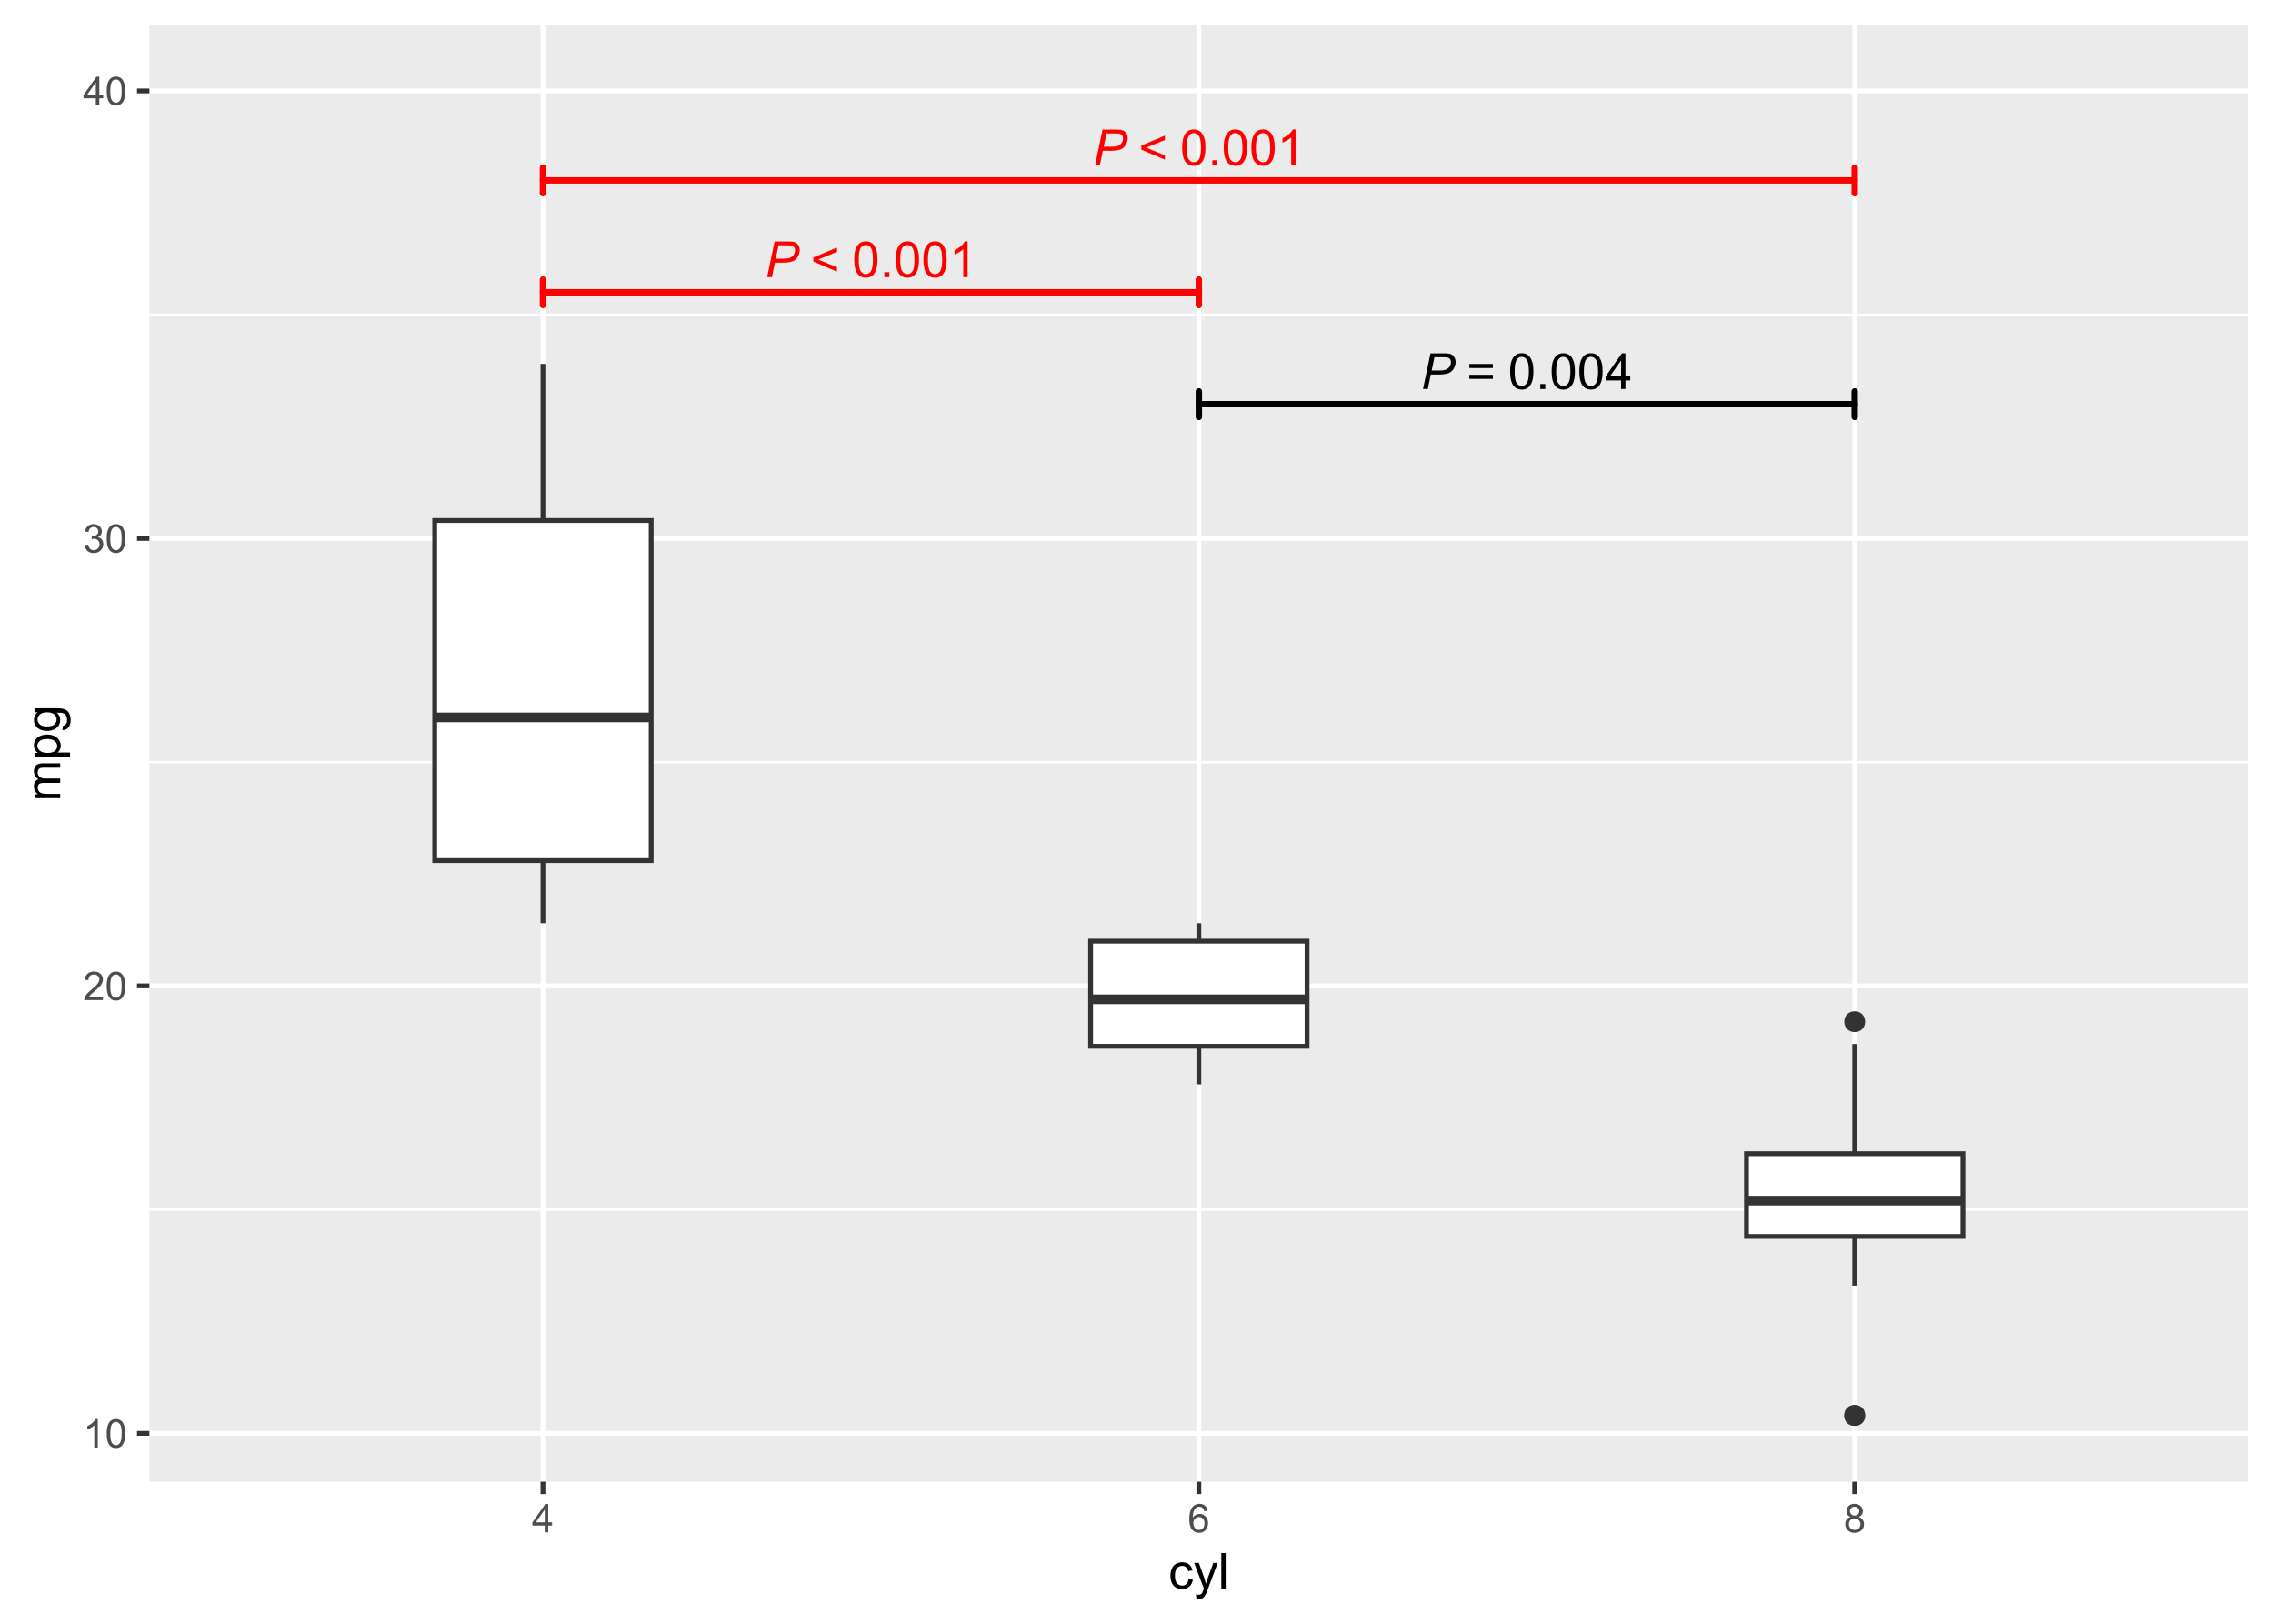
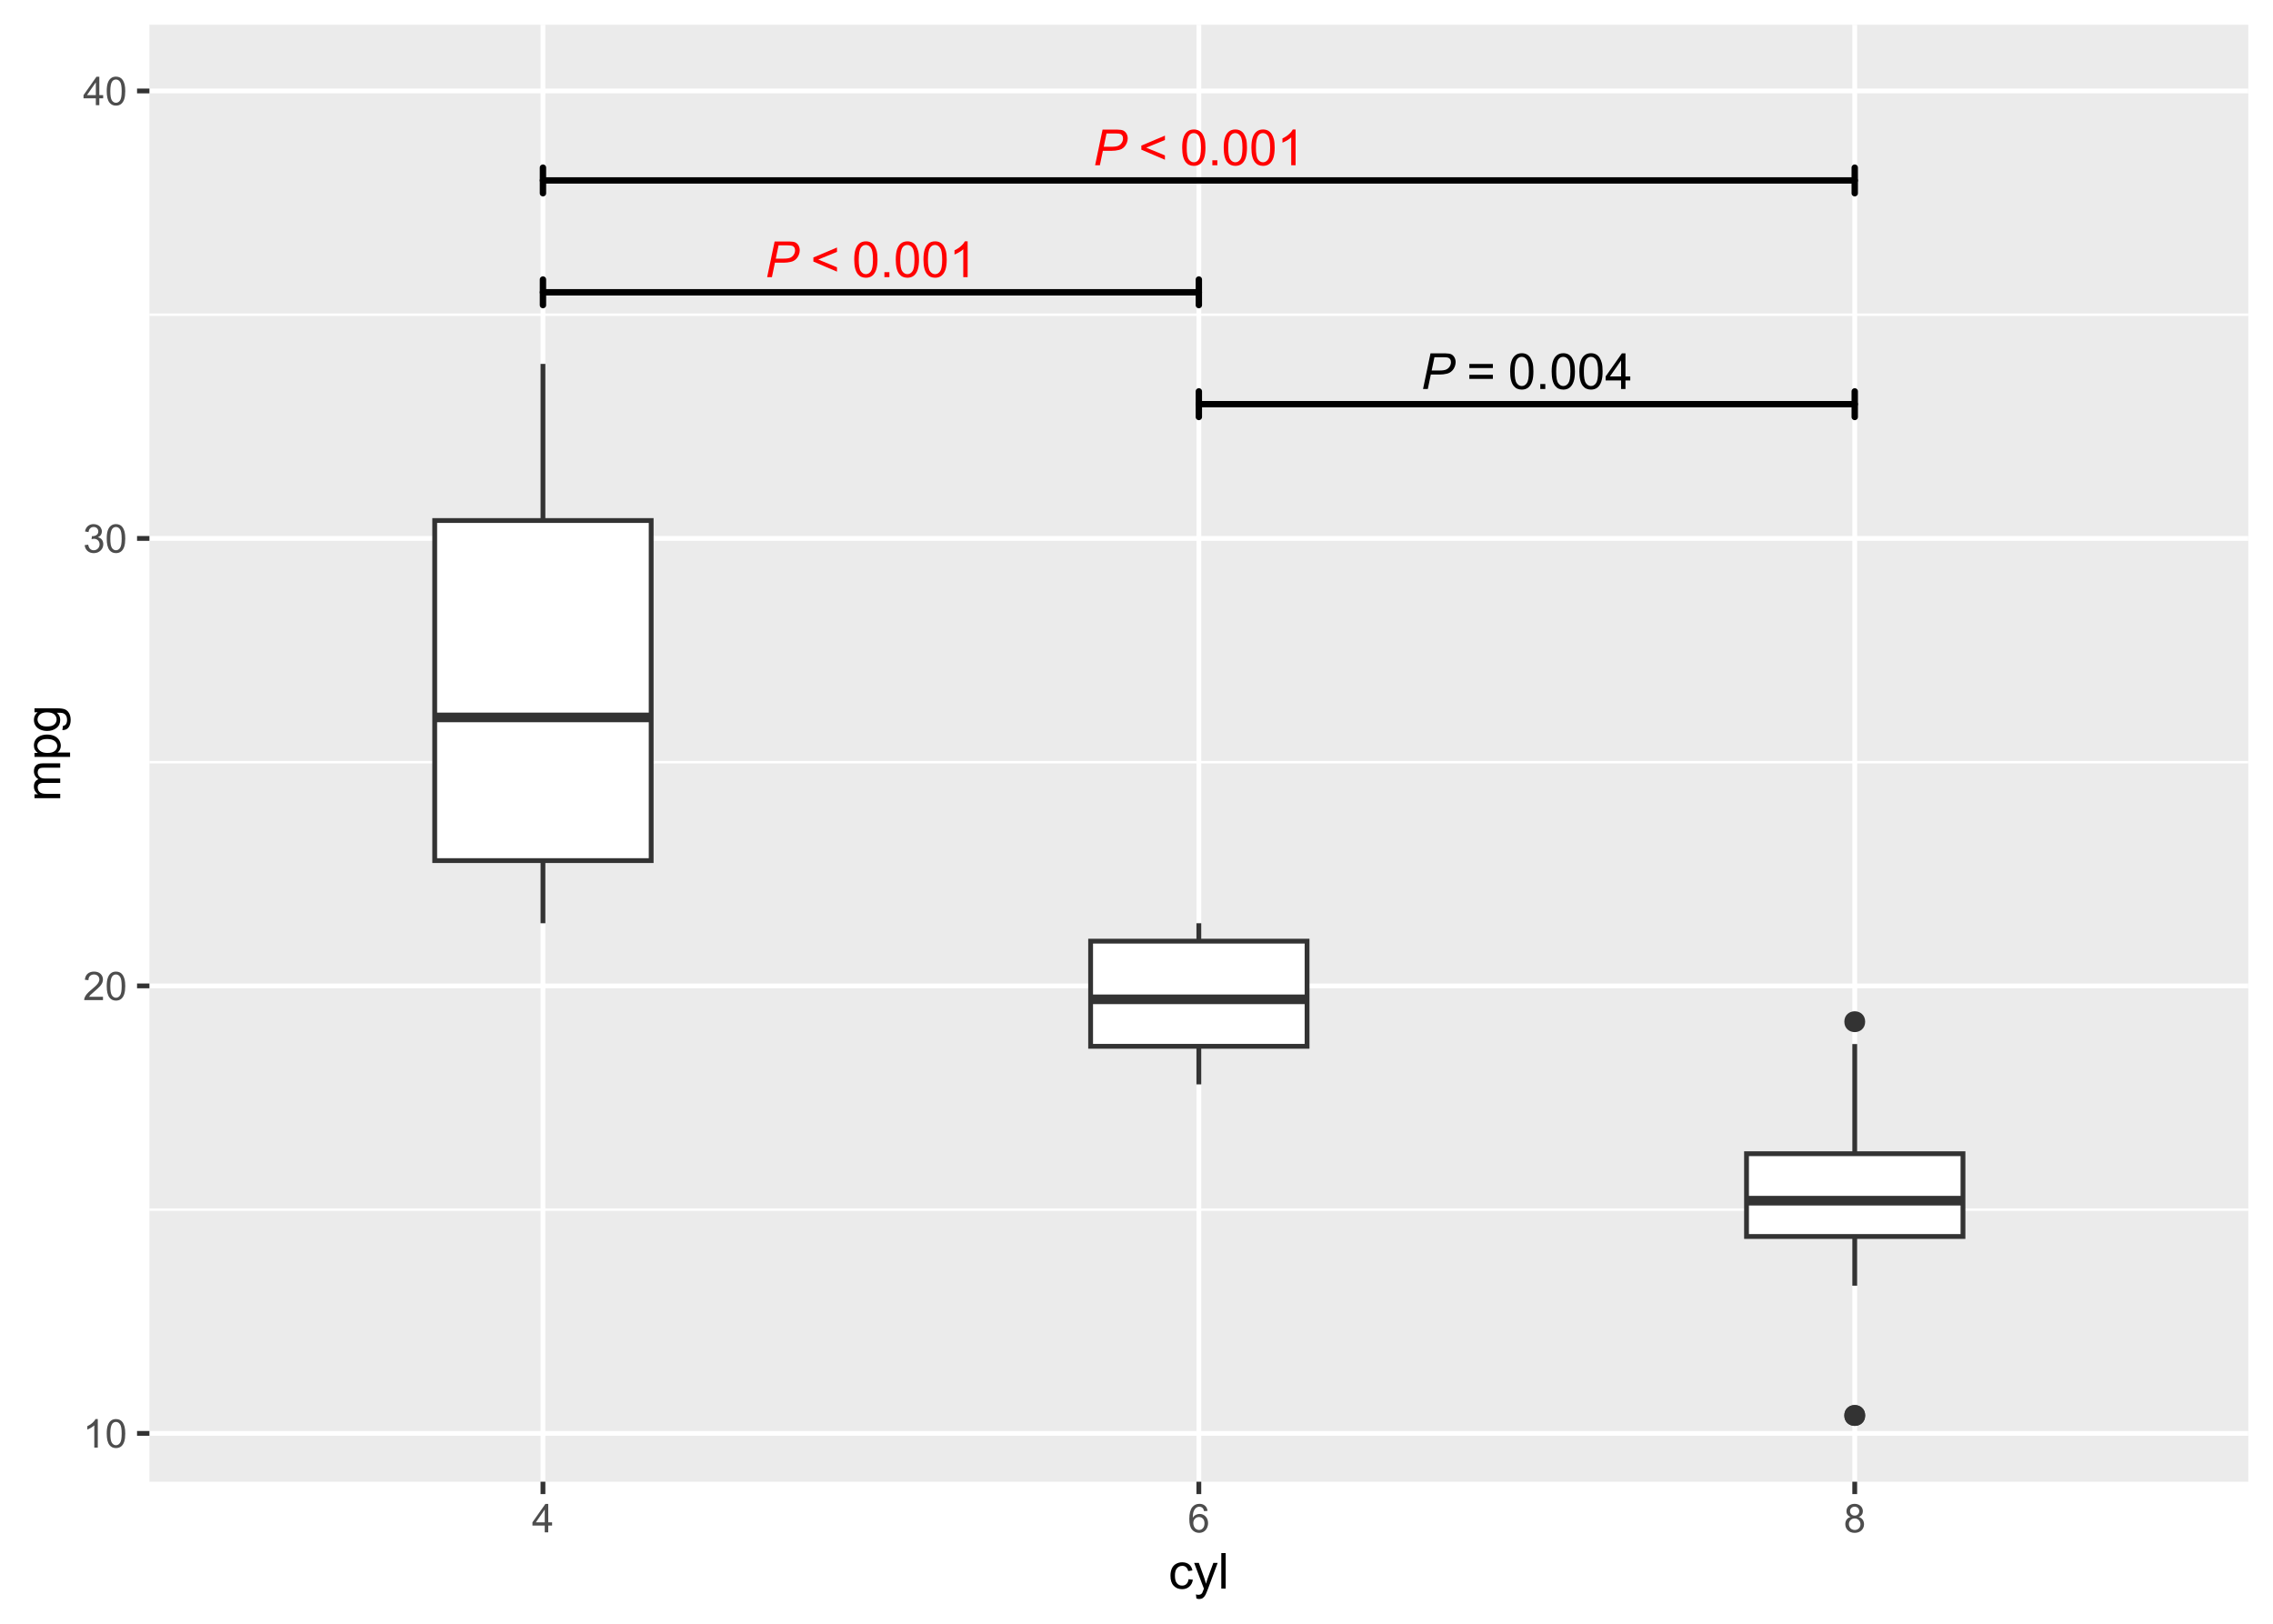
<svg xmlns="http://www.w3.org/2000/svg" xmlns:xlink="http://www.w3.org/1999/xlink" width="504pt" height="360pt" viewBox="0 0 504 360" version="1.1">
  <defs>
    <g>
      <symbol overflow="visible" id="glyph0-0">
        <path style="stroke:none;" d="M 1.379 0 L 1.379 -6.898 L 6.898 -6.898 L 6.898 0 Z M 1.551 -0.172 L 6.727 -0.172 L 6.727 -6.727 L 1.551 -6.727 Z M 1.551 -0.172 " />
      </symbol>
      <symbol overflow="visible" id="glyph0-1">
        <path style="stroke:none;" d="M 0.473 0 L 2.129 -7.902 L 5.43 -7.902 C 5.996 -7.898 6.422 -7.832 6.711 -7.703 C 6.992 -7.57 7.23 -7.348 7.422 -7.031 C 7.605 -6.711 7.699 -6.352 7.703 -5.961 C 7.699 -5.633 7.633 -5.301 7.504 -4.965 C 7.367 -4.621 7.199 -4.344 7 -4.129 C 6.793 -3.906 6.586 -3.742 6.383 -3.633 C 6.172 -3.52 5.949 -3.438 5.715 -3.387 C 5.203 -3.266 4.691 -3.203 4.176 -3.207 L 2.199 -3.207 L 1.531 0 Z M 2.387 -4.102 L 4.129 -4.102 C 4.801 -4.102 5.297 -4.172 5.613 -4.32 C 5.93 -4.461 6.184 -4.684 6.375 -4.984 C 6.566 -5.281 6.66 -5.598 6.664 -5.934 C 6.66 -6.191 6.609 -6.402 6.512 -6.566 C 6.406 -6.727 6.266 -6.848 6.086 -6.93 C 5.902 -7.004 5.551 -7.043 5.031 -7.047 L 3.004 -7.047 Z M 2.387 -4.102 " />
      </symbol>
      <symbol overflow="visible" id="glyph1-0">
        <path style="stroke:none;" d="M 0.555 0 L 0.555 -6.898 L 6.074 -6.898 L 6.074 0 Z M 0.727 -0.172 L 5.902 -0.172 L 5.902 -6.727 L 0.727 -6.727 Z M 0.727 -0.172 " />
      </symbol>
      <symbol overflow="visible" id="glyph1-1">
        <path style="stroke:none;" d="" />
      </symbol>
      <symbol overflow="visible" id="glyph2-0">
        <path style="stroke:none;" d="M 1.379 0 L 1.379 -6.898 L 6.898 -6.898 L 6.898 0 Z M 1.551 -0.172 L 6.727 -0.172 L 6.727 -6.727 L 1.551 -6.727 Z M 1.551 -0.172 " />
      </symbol>
      <symbol overflow="visible" id="glyph2-1">
        <path style="stroke:none;" d="M 0.605 -3.457 L 0.605 -4.359 L 5.836 -6.57 L 5.836 -5.605 L 1.688 -3.902 L 5.836 -2.184 L 5.836 -1.219 Z M 0.605 -3.457 " />
      </symbol>
      <symbol overflow="visible" id="glyph2-2">
        <path style="stroke:none;" d="M 0.457 -3.898 C 0.457 -4.828 0.551 -5.582 0.746 -6.152 C 0.934 -6.723 1.219 -7.16 1.602 -7.469 C 1.977 -7.777 2.457 -7.934 3.035 -7.934 C 3.457 -7.934 3.828 -7.848 4.148 -7.676 C 4.469 -7.504 4.73 -7.258 4.941 -6.938 C 5.145 -6.617 5.309 -6.227 5.434 -5.766 C 5.551 -5.305 5.613 -4.68 5.613 -3.898 C 5.613 -2.969 5.516 -2.223 5.324 -1.652 C 5.133 -1.082 4.848 -0.641 4.469 -0.332 C 4.09 -0.023 3.613 0.129 3.035 0.133 C 2.27 0.129 1.668 -0.141 1.238 -0.684 C 0.715 -1.34 0.457 -2.41 0.457 -3.898 Z M 1.457 -3.898 C 1.453 -2.598 1.605 -1.734 1.91 -1.309 C 2.215 -0.875 2.59 -0.66 3.035 -0.664 C 3.48 -0.66 3.852 -0.875 4.156 -1.309 C 4.457 -1.738 4.609 -2.602 4.613 -3.898 C 4.609 -5.195 4.457 -6.059 4.156 -6.488 C 3.852 -6.914 3.477 -7.129 3.023 -7.133 C 2.578 -7.129 2.223 -6.941 1.957 -6.566 C 1.621 -6.082 1.453 -5.191 1.457 -3.898 Z M 1.457 -3.898 " />
      </symbol>
      <symbol overflow="visible" id="glyph2-3">
        <path style="stroke:none;" d="M 1.004 0 L 1.004 -1.105 L 2.109 -1.105 L 2.109 0 Z M 1.004 0 " />
      </symbol>
      <symbol overflow="visible" id="glyph2-4">
        <path style="stroke:none;" d="M 4.113 0 L 3.145 0 L 3.145 -6.184 C 2.906 -5.957 2.598 -5.734 2.223 -5.512 C 1.84 -5.289 1.5 -5.121 1.203 -5.012 L 1.203 -5.949 C 1.742 -6.199 2.219 -6.508 2.625 -6.875 C 3.031 -7.234 3.316 -7.59 3.488 -7.934 L 4.113 -7.934 Z M 4.113 0 " />
      </symbol>
      <symbol overflow="visible" id="glyph2-5">
        <path style="stroke:none;" d="M 5.832 -4.648 L 0.613 -4.648 L 0.613 -5.551 L 5.832 -5.551 Z M 5.832 -2.246 L 0.613 -2.246 L 0.613 -3.152 L 5.832 -3.152 Z M 5.832 -2.246 " />
      </symbol>
      <symbol overflow="visible" id="glyph2-6">
        <path style="stroke:none;" d="M 3.57 0 L 3.57 -1.891 L 0.141 -1.891 L 0.141 -2.781 L 3.746 -7.902 L 4.539 -7.902 L 4.539 -2.781 L 5.605 -2.781 L 5.605 -1.891 L 4.539 -1.891 L 4.539 0 Z M 3.57 -2.781 L 3.57 -6.344 L 1.094 -2.781 Z M 3.57 -2.781 " />
      </symbol>
      <symbol overflow="visible" id="glyph3-0">
        <path style="stroke:none;" d="M 1.102 0 L 1.102 -5.5 L 5.5 -5.5 L 5.5 0 Z M 1.238 -0.137 L 5.363 -0.137 L 5.363 -5.363 L 1.238 -5.363 Z M 1.238 -0.137 " />
      </symbol>
      <symbol overflow="visible" id="glyph3-1">
        <path style="stroke:none;" d="M 3.277 0 L 2.504 0 L 2.504 -4.93 C 2.316 -4.75 2.074 -4.574 1.773 -4.395 C 1.469 -4.215 1.195 -4.082 0.957 -3.996 L 0.957 -4.742 C 1.387 -4.941 1.766 -5.188 2.09 -5.48 C 2.414 -5.77 2.645 -6.051 2.781 -6.324 L 3.277 -6.324 Z M 3.277 0 " />
      </symbol>
      <symbol overflow="visible" id="glyph3-2">
        <path style="stroke:none;" d="M 0.367 -3.105 C 0.363 -3.848 0.438 -4.445 0.594 -4.902 C 0.742 -5.355 0.973 -5.707 1.277 -5.953 C 1.578 -6.199 1.957 -6.32 2.418 -6.324 C 2.754 -6.32 3.051 -6.254 3.309 -6.121 C 3.562 -5.984 3.773 -5.789 3.938 -5.531 C 4.102 -5.273 4.23 -4.961 4.328 -4.594 C 4.422 -4.227 4.469 -3.73 4.473 -3.105 C 4.469 -2.367 4.395 -1.77 4.242 -1.316 C 4.09 -0.859 3.863 -0.508 3.562 -0.262 C 3.258 -0.016 2.875 0.105 2.418 0.109 C 1.809 0.105 1.332 -0.109 0.988 -0.547 C 0.57 -1.066 0.363 -1.922 0.367 -3.105 Z M 1.16 -3.105 C 1.16 -2.07 1.281 -1.379 1.523 -1.039 C 1.766 -0.695 2.062 -0.527 2.418 -0.527 C 2.773 -0.527 3.074 -0.699 3.316 -1.043 C 3.559 -1.387 3.68 -2.074 3.68 -3.105 C 3.68 -4.145 3.559 -4.832 3.316 -5.172 C 3.074 -5.512 2.77 -5.684 2.41 -5.684 C 2.051 -5.684 1.77 -5.531 1.559 -5.234 C 1.293 -4.844 1.16 -4.137 1.16 -3.105 Z M 1.16 -3.105 " />
      </symbol>
      <symbol overflow="visible" id="glyph3-3">
        <path style="stroke:none;" d="M 4.43 -0.742 L 4.43 0 L 0.266 0 C 0.258 -0.188 0.289 -0.367 0.355 -0.539 C 0.461 -0.82 0.629 -1.098 0.863 -1.375 C 1.094 -1.648 1.434 -1.965 1.879 -2.328 C 2.562 -2.887 3.023 -3.332 3.266 -3.664 C 3.5 -3.988 3.621 -4.301 3.625 -4.594 C 3.621 -4.898 3.512 -5.156 3.297 -5.367 C 3.074 -5.578 2.789 -5.684 2.441 -5.684 C 2.066 -5.684 1.77 -5.57 1.547 -5.348 C 1.32 -5.125 1.207 -4.816 1.207 -4.422 L 0.414 -4.504 C 0.465 -5.094 0.668 -5.543 1.027 -5.855 C 1.379 -6.164 1.855 -6.32 2.457 -6.324 C 3.059 -6.32 3.539 -6.152 3.891 -5.82 C 4.242 -5.484 4.418 -5.07 4.422 -4.578 C 4.418 -4.32 4.367 -4.074 4.266 -3.832 C 4.164 -3.59 3.992 -3.332 3.754 -3.062 C 3.512 -2.793 3.113 -2.426 2.562 -1.957 C 2.094 -1.566 1.797 -1.301 1.664 -1.16 C 1.531 -1.02 1.422 -0.879 1.34 -0.742 Z M 4.43 -0.742 " />
      </symbol>
      <symbol overflow="visible" id="glyph3-4">
        <path style="stroke:none;" d="M 0.371 -1.664 L 1.145 -1.766 C 1.23 -1.324 1.383 -1.008 1.598 -0.816 C 1.809 -0.621 2.066 -0.527 2.375 -0.527 C 2.734 -0.527 3.043 -0.652 3.297 -0.906 C 3.547 -1.156 3.672 -1.469 3.676 -1.844 C 3.672 -2.195 3.555 -2.488 3.324 -2.719 C 3.09 -2.949 2.797 -3.062 2.441 -3.066 C 2.293 -3.062 2.109 -3.035 1.895 -2.98 L 1.98 -3.66 C 2.031 -3.652 2.07 -3.648 2.105 -3.652 C 2.434 -3.648 2.73 -3.734 2.996 -3.91 C 3.254 -4.078 3.387 -4.344 3.391 -4.703 C 3.387 -4.984 3.289 -5.219 3.102 -5.406 C 2.906 -5.59 2.66 -5.684 2.359 -5.688 C 2.055 -5.684 1.805 -5.59 1.605 -5.402 C 1.402 -5.215 1.273 -4.93 1.219 -4.555 L 0.445 -4.691 C 0.539 -5.207 0.754 -5.609 1.09 -5.895 C 1.426 -6.18 1.844 -6.32 2.344 -6.324 C 2.688 -6.32 3.004 -6.246 3.293 -6.102 C 3.582 -5.953 3.801 -5.754 3.953 -5.5 C 4.105 -5.242 4.184 -4.973 4.184 -4.688 C 4.184 -4.414 4.109 -4.164 3.965 -3.945 C 3.816 -3.719 3.602 -3.543 3.316 -3.41 C 3.688 -3.324 3.977 -3.145 4.184 -2.875 C 4.391 -2.602 4.492 -2.262 4.496 -1.859 C 4.492 -1.305 4.293 -0.84 3.895 -0.461 C 3.492 -0.078 2.984 0.109 2.371 0.113 C 1.816 0.109 1.355 -0.051 0.992 -0.379 C 0.625 -0.707 0.418 -1.137 0.371 -1.664 Z M 0.371 -1.664 " />
      </symbol>
      <symbol overflow="visible" id="glyph3-5">
        <path style="stroke:none;" d="M 2.844 0 L 2.844 -1.508 L 0.113 -1.508 L 0.113 -2.219 L 2.988 -6.301 L 3.617 -6.301 L 3.617 -2.219 L 4.469 -2.219 L 4.469 -1.508 L 3.617 -1.508 L 3.617 0 Z M 2.844 -2.219 L 2.844 -5.059 L 0.871 -2.219 Z M 2.844 -2.219 " />
      </symbol>
      <symbol overflow="visible" id="glyph3-6">
        <path style="stroke:none;" d="M 4.379 -4.758 L 3.609 -4.695 C 3.539 -4.996 3.441 -5.219 3.316 -5.359 C 3.105 -5.574 2.848 -5.684 2.543 -5.688 C 2.297 -5.684 2.078 -5.617 1.895 -5.484 C 1.648 -5.305 1.457 -5.043 1.32 -4.703 C 1.176 -4.363 1.105 -3.879 1.102 -3.25 C 1.285 -3.531 1.512 -3.742 1.781 -3.879 C 2.051 -4.016 2.332 -4.082 2.629 -4.086 C 3.141 -4.082 3.578 -3.895 3.945 -3.516 C 4.305 -3.137 4.488 -2.645 4.492 -2.047 C 4.488 -1.648 4.402 -1.281 4.234 -0.941 C 4.062 -0.602 3.828 -0.34 3.531 -0.16 C 3.23 0.02 2.895 0.105 2.52 0.109 C 1.871 0.105 1.344 -0.129 0.941 -0.602 C 0.531 -1.074 0.328 -1.855 0.332 -2.949 C 0.328 -4.16 0.551 -5.047 1.004 -5.602 C 1.395 -6.082 1.926 -6.32 2.59 -6.324 C 3.086 -6.32 3.492 -6.184 3.809 -5.906 C 4.125 -5.629 4.312 -5.246 4.379 -4.758 Z M 1.219 -2.039 C 1.219 -1.773 1.273 -1.516 1.387 -1.273 C 1.5 -1.027 1.66 -0.844 1.863 -0.719 C 2.066 -0.59 2.277 -0.527 2.504 -0.527 C 2.828 -0.527 3.109 -0.656 3.348 -0.922 C 3.578 -1.184 3.695 -1.543 3.699 -2 C 3.695 -2.43 3.582 -2.773 3.352 -3.027 C 3.117 -3.273 2.824 -3.398 2.477 -3.402 C 2.121 -3.398 1.824 -3.273 1.582 -3.027 C 1.34 -2.773 1.219 -2.445 1.219 -2.039 Z M 1.219 -2.039 " />
      </symbol>
      <symbol overflow="visible" id="glyph3-7">
        <path style="stroke:none;" d="M 1.555 -3.418 C 1.23 -3.531 0.992 -3.699 0.84 -3.918 C 0.684 -4.133 0.609 -4.395 0.609 -4.699 C 0.609 -5.156 0.773 -5.539 1.102 -5.855 C 1.43 -6.164 1.867 -6.32 2.418 -6.324 C 2.969 -6.32 3.41 -6.16 3.746 -5.844 C 4.078 -5.523 4.246 -5.137 4.25 -4.68 C 4.246 -4.387 4.172 -4.133 4.02 -3.918 C 3.863 -3.699 3.629 -3.531 3.32 -3.418 C 3.707 -3.285 4 -3.082 4.203 -2.805 C 4.402 -2.52 4.504 -2.184 4.508 -1.801 C 4.504 -1.258 4.312 -0.805 3.934 -0.441 C 3.551 -0.074 3.051 0.105 2.434 0.109 C 1.809 0.105 1.309 -0.074 0.926 -0.441 C 0.543 -0.809 0.352 -1.27 0.355 -1.82 C 0.352 -2.23 0.457 -2.574 0.668 -2.852 C 0.875 -3.125 1.168 -3.312 1.555 -3.418 Z M 1.402 -4.727 C 1.398 -4.426 1.496 -4.184 1.688 -3.996 C 1.879 -3.805 2.129 -3.707 2.438 -3.711 C 2.734 -3.707 2.977 -3.801 3.168 -3.992 C 3.355 -4.176 3.449 -4.406 3.453 -4.684 C 3.449 -4.965 3.352 -5.203 3.16 -5.398 C 2.961 -5.586 2.719 -5.684 2.43 -5.688 C 2.129 -5.684 1.883 -5.59 1.691 -5.402 C 1.496 -5.215 1.398 -4.988 1.402 -4.727 Z M 1.152 -1.816 C 1.148 -1.598 1.199 -1.383 1.309 -1.176 C 1.41 -0.969 1.566 -0.809 1.773 -0.695 C 1.98 -0.582 2.203 -0.527 2.441 -0.527 C 2.809 -0.527 3.113 -0.645 3.355 -0.883 C 3.594 -1.121 3.715 -1.426 3.719 -1.793 C 3.715 -2.164 3.59 -2.469 3.344 -2.715 C 3.094 -2.957 2.785 -3.082 2.414 -3.082 C 2.051 -3.082 1.75 -2.961 1.512 -2.719 C 1.27 -2.477 1.148 -2.176 1.152 -1.816 Z M 1.152 -1.816 " />
      </symbol>
      <symbol overflow="visible" id="glyph4-0">
        <path style="stroke:none;" d="M 1.375 0 L 1.375 -6.875 L 6.875 -6.875 L 6.875 0 Z M 1.547 -0.172 L 6.703 -0.172 L 6.703 -6.703 L 1.547 -6.703 Z M 1.547 -0.172 " />
      </symbol>
      <symbol overflow="visible" id="glyph4-1">
        <path style="stroke:none;" d="M 4.445 -2.09 L 5.398 -1.965 C 5.289 -1.309 5.023 -0.797 4.598 -0.426 C 4.168 -0.055 3.645 0.129 3.023 0.129 C 2.242 0.129 1.613 -0.125 1.141 -0.637 C 0.664 -1.145 0.426 -1.875 0.43 -2.832 C 0.426 -3.441 0.527 -3.98 0.734 -4.445 C 0.938 -4.906 1.25 -5.254 1.668 -5.484 C 2.082 -5.715 2.535 -5.828 3.031 -5.832 C 3.645 -5.828 4.152 -5.672 4.547 -5.363 C 4.941 -5.047 5.191 -4.602 5.305 -4.027 L 4.367 -3.883 C 4.273 -4.262 4.117 -4.551 3.891 -4.746 C 3.664 -4.941 3.387 -5.039 3.066 -5.039 C 2.574 -5.039 2.18 -4.863 1.879 -4.516 C 1.57 -4.164 1.418 -3.613 1.422 -2.859 C 1.418 -2.09 1.566 -1.531 1.863 -1.184 C 2.156 -0.836 2.539 -0.66 3.012 -0.664 C 3.391 -0.66 3.707 -0.777 3.961 -1.012 C 4.215 -1.242 4.375 -1.602 4.445 -2.09 Z M 4.445 -2.09 " />
      </symbol>
      <symbol overflow="visible" id="glyph4-2">
        <path style="stroke:none;" d="M 0.684 2.195 L 0.574 1.289 C 0.785 1.344 0.969 1.371 1.129 1.375 C 1.34 1.371 1.512 1.336 1.641 1.266 C 1.77 1.195 1.875 1.094 1.961 0.969 C 2.02 0.867 2.117 0.629 2.258 0.246 C 2.27 0.191 2.301 0.113 2.344 0.012 L 0.176 -5.703 L 1.219 -5.703 L 2.406 -2.402 C 2.559 -1.98 2.695 -1.539 2.82 -1.078 C 2.926 -1.523 3.059 -1.957 3.219 -2.379 L 4.438 -5.703 L 5.402 -5.703 L 3.234 0.098 C 3 0.719 2.816 1.148 2.691 1.391 C 2.516 1.703 2.32 1.938 2.098 2.09 C 1.875 2.238 1.609 2.312 1.305 2.316 C 1.117 2.312 0.91 2.273 0.684 2.195 Z M 0.684 2.195 " />
      </symbol>
      <symbol overflow="visible" id="glyph4-3">
        <path style="stroke:none;" d="M 0.703 0 L 0.703 -7.875 L 1.672 -7.875 L 1.672 0 Z M 0.703 0 " />
      </symbol>
      <symbol overflow="visible" id="glyph5-0">
        <path style="stroke:none;" d="M 0 -1.375 L -6.875 -1.375 L -6.875 -6.875 L 0 -6.875 Z M -0.172 -1.547 L -0.172 -6.703 L -6.703 -6.703 L -6.703 -1.547 Z M -0.172 -1.547 " />
      </symbol>
      <symbol overflow="visible" id="glyph5-1">
        <path style="stroke:none;" d="M 0 -0.727 L -5.703 -0.727 L -5.703 -1.59 L -4.902 -1.59 C -5.18 -1.766 -5.406 -2.004 -5.578 -2.305 C -5.746 -2.598 -5.828 -2.938 -5.832 -3.32 C -5.828 -3.738 -5.742 -4.086 -5.566 -4.359 C -5.391 -4.629 -5.145 -4.816 -4.836 -4.93 C -5.496 -5.379 -5.828 -5.969 -5.832 -6.691 C -5.828 -7.254 -5.672 -7.688 -5.363 -7.996 C -5.047 -8.297 -4.566 -8.449 -3.914 -8.453 L 0 -8.453 L 0 -7.492 L -3.594 -7.492 C -3.977 -7.488 -4.254 -7.457 -4.426 -7.398 C -4.594 -7.332 -4.734 -7.219 -4.84 -7.059 C -4.941 -6.891 -4.992 -6.695 -4.996 -6.477 C -4.992 -6.07 -4.859 -5.738 -4.594 -5.477 C -4.328 -5.211 -3.898 -5.078 -3.312 -5.082 L 0 -5.082 L 0 -4.113 L -3.707 -4.113 C -4.133 -4.113 -4.453 -4.031 -4.672 -3.875 C -4.883 -3.715 -4.992 -3.461 -4.996 -3.105 C -4.992 -2.832 -4.922 -2.578 -4.781 -2.348 C -4.637 -2.117 -4.426 -1.949 -4.152 -1.848 C -3.875 -1.738 -3.477 -1.688 -2.961 -1.691 L 0 -1.691 Z M 0 -0.727 " />
      </symbol>
      <symbol overflow="visible" id="glyph5-2">
        <path style="stroke:none;" d="M 2.188 -0.727 L -5.703 -0.727 L -5.703 -1.605 L -4.961 -1.605 C -5.25 -1.812 -5.469 -2.047 -5.613 -2.309 C -5.758 -2.57 -5.828 -2.887 -5.832 -3.262 C -5.828 -3.746 -5.703 -4.176 -5.457 -4.551 C -5.203 -4.922 -4.852 -5.203 -4.395 -5.391 C -3.938 -5.578 -3.438 -5.672 -2.895 -5.676 C -2.309 -5.672 -1.781 -5.566 -1.316 -5.359 C -0.848 -5.148 -0.488 -4.844 -0.242 -4.449 C 0.008 -4.047 0.129 -3.629 0.129 -3.191 C 0.129 -2.867 0.062 -2.578 -0.074 -2.32 C -0.207 -2.062 -0.379 -1.852 -0.59 -1.691 L 2.188 -1.691 Z M -2.82 -1.602 C -2.082 -1.598 -1.539 -1.746 -1.191 -2.047 C -0.836 -2.34 -0.66 -2.699 -0.664 -3.125 C -0.66 -3.551 -0.844 -3.918 -1.211 -4.227 C -1.574 -4.531 -2.137 -4.688 -2.898 -4.688 C -3.625 -4.688 -4.168 -4.535 -4.531 -4.238 C -4.891 -3.938 -5.074 -3.582 -5.074 -3.168 C -5.074 -2.754 -4.879 -2.391 -4.496 -2.074 C -4.109 -1.758 -3.551 -1.598 -2.82 -1.602 Z M -2.82 -1.602 " />
      </symbol>
      <symbol overflow="visible" id="glyph5-3">
        <path style="stroke:none;" d="M 0.473 -0.547 L 0.613 -1.488 C 0.898 -1.527 1.109 -1.637 1.246 -1.816 C 1.422 -2.055 1.512 -2.379 1.516 -2.797 C 1.512 -3.242 1.422 -3.59 1.246 -3.832 C 1.062 -4.074 0.812 -4.238 0.496 -4.328 C 0.297 -4.379 -0.113 -4.402 -0.746 -4.398 C -0.246 -3.973 0 -3.445 0 -2.82 C 0 -2.031 -0.281 -1.426 -0.848 -1 C -1.41 -0.566 -2.09 -0.352 -2.883 -0.355 C -3.426 -0.352 -3.926 -0.449 -4.391 -0.648 C -4.848 -0.844 -5.203 -1.129 -5.457 -1.504 C -5.703 -1.875 -5.828 -2.316 -5.832 -2.824 C -5.828 -3.496 -5.559 -4.051 -5.016 -4.492 L -5.703 -4.492 L -5.703 -5.383 L -0.773 -5.383 C 0.113 -5.379 0.742 -5.289 1.113 -5.109 C 1.484 -4.93 1.777 -4.641 1.992 -4.25 C 2.207 -3.855 2.312 -3.375 2.316 -2.805 C 2.312 -2.121 2.16 -1.57 1.855 -1.152 C 1.547 -0.734 1.086 -0.531 0.473 -0.547 Z M -2.953 -1.348 C -2.203 -1.348 -1.656 -1.496 -1.316 -1.793 C -0.969 -2.09 -0.797 -2.461 -0.801 -2.91 C -0.797 -3.352 -0.969 -3.723 -1.312 -4.027 C -1.652 -4.324 -2.188 -4.477 -2.922 -4.48 C -3.617 -4.477 -4.145 -4.32 -4.5 -4.016 C -4.852 -3.703 -5.027 -3.332 -5.031 -2.895 C -5.027 -2.465 -4.852 -2.098 -4.508 -1.797 C -4.156 -1.496 -3.641 -1.348 -2.953 -1.348 Z M -2.953 -1.348 " />
      </symbol>
    </g>
    <clipPath id="clip1">
      <path d="M 33.129 5.48 L 498.523 5.48 L 498.523 328.512 L 33.129 328.512 Z M 33.129 5.48 " />
    </clipPath>
    <clipPath id="clip2">
      <path d="M 33.129 267 L 498.523 267 L 498.523 269 L 33.129 269 Z M 33.129 267 " />
    </clipPath>
    <clipPath id="clip3">
      <path d="M 33.129 168 L 498.523 168 L 498.523 170 L 33.129 170 Z M 33.129 168 " />
    </clipPath>
    <clipPath id="clip4">
      <path d="M 33.129 69 L 498.523 69 L 498.523 71 L 33.129 71 Z M 33.129 69 " />
    </clipPath>
    <clipPath id="clip5">
      <path d="M 33.129 317 L 498.523 317 L 498.523 319 L 33.129 319 Z M 33.129 317 " />
    </clipPath>
    <clipPath id="clip6">
      <path d="M 33.129 218 L 498.523 218 L 498.523 220 L 33.129 220 Z M 33.129 218 " />
    </clipPath>
    <clipPath id="clip7">
      <path d="M 33.129 118 L 498.523 118 L 498.523 120 L 33.129 120 Z M 33.129 118 " />
    </clipPath>
    <clipPath id="clip8">
      <path d="M 33.129 19 L 498.523 19 L 498.523 21 L 33.129 21 Z M 33.129 19 " />
    </clipPath>
    <clipPath id="clip9">
      <path d="M 119 5.48 L 121 5.48 L 121 328.512 L 119 328.512 Z M 119 5.48 " />
    </clipPath>
    <clipPath id="clip10">
      <path d="M 265 5.48 L 267 5.48 L 267 328.512 L 265 328.512 Z M 265 5.48 " />
    </clipPath>
    <clipPath id="clip11">
      <path d="M 410 5.48 L 412 5.48 L 412 328.512 L 410 328.512 Z M 410 5.48 " />
    </clipPath>
  </defs>
  <g id="surface89">
    <rect x="0" y="0" width="504" height="360" style="fill:rgb(100%,100%,100%);fill-opacity:1;stroke:none;" />
    <rect x="0" y="0" width="504" height="360" style="fill:rgb(100%,100%,100%);fill-opacity:1;stroke:none;" />
    <path style="fill:none;stroke-width:1.067;stroke-linecap:round;stroke-linejoin:round;stroke:rgb(100%,100%,100%);stroke-opacity:1;stroke-miterlimit:10;" d="M 0 360 L 504 360 L 504 0 L 0 0 Z M 0 360 " />
    <g clip-path="url(#clip1)" clip-rule="nonzero">
      <path style=" stroke:none;fill-rule:nonzero;fill:rgb(92.157%,92.157%,92.157%);fill-opacity:1;" d="M 33.129 328.508 L 498.523 328.508 L 498.523 5.477 L 33.129 5.477 Z M 33.129 328.508 " />
    </g>
    <g clip-path="url(#clip2)" clip-rule="nonzero">
      <path style="fill:none;stroke-width:0.533;stroke-linecap:butt;stroke-linejoin:round;stroke:rgb(100%,100%,100%);stroke-opacity:1;stroke-miterlimit:10;" d="M 33.129 268.188 L 498.52 268.188 " />
    </g>
    <g clip-path="url(#clip3)" clip-rule="nonzero">
      <path style="fill:none;stroke-width:0.533;stroke-linecap:butt;stroke-linejoin:round;stroke:rgb(100%,100%,100%);stroke-opacity:1;stroke-miterlimit:10;" d="M 33.129 168.98 L 498.52 168.98 " />
    </g>
    <g clip-path="url(#clip4)" clip-rule="nonzero">
      <path style="fill:none;stroke-width:0.533;stroke-linecap:butt;stroke-linejoin:round;stroke:rgb(100%,100%,100%);stroke-opacity:1;stroke-miterlimit:10;" d="M 33.129 69.77 L 498.52 69.77 " />
    </g>
    <g clip-path="url(#clip5)" clip-rule="nonzero">
      <path style="fill:none;stroke-width:1.067;stroke-linecap:butt;stroke-linejoin:round;stroke:rgb(100%,100%,100%);stroke-opacity:1;stroke-miterlimit:10;" d="M 33.129 317.793 L 498.52 317.793 " />
    </g>
    <g clip-path="url(#clip6)" clip-rule="nonzero">
      <path style="fill:none;stroke-width:1.067;stroke-linecap:butt;stroke-linejoin:round;stroke:rgb(100%,100%,100%);stroke-opacity:1;stroke-miterlimit:10;" d="M 33.129 218.582 L 498.52 218.582 " />
    </g>
    <g clip-path="url(#clip7)" clip-rule="nonzero">
      <path style="fill:none;stroke-width:1.067;stroke-linecap:butt;stroke-linejoin:round;stroke:rgb(100%,100%,100%);stroke-opacity:1;stroke-miterlimit:10;" d="M 33.129 119.375 L 498.52 119.375 " />
    </g>
    <g clip-path="url(#clip8)" clip-rule="nonzero">
      <path style="fill:none;stroke-width:1.067;stroke-linecap:butt;stroke-linejoin:round;stroke:rgb(100%,100%,100%);stroke-opacity:1;stroke-miterlimit:10;" d="M 33.129 20.164 L 498.52 20.164 " />
    </g>
    <g clip-path="url(#clip9)" clip-rule="nonzero">
      <path style="fill:none;stroke-width:1.067;stroke-linecap:butt;stroke-linejoin:round;stroke:rgb(100%,100%,100%);stroke-opacity:1;stroke-miterlimit:10;" d="M 120.391 328.508 L 120.391 5.48 " />
    </g>
    <g clip-path="url(#clip10)" clip-rule="nonzero">
      <path style="fill:none;stroke-width:1.067;stroke-linecap:butt;stroke-linejoin:round;stroke:rgb(100%,100%,100%);stroke-opacity:1;stroke-miterlimit:10;" d="M 265.824 328.508 L 265.824 5.48 " />
    </g>
    <g clip-path="url(#clip11)" clip-rule="nonzero">
      <path style="fill:none;stroke-width:1.067;stroke-linecap:butt;stroke-linejoin:round;stroke:rgb(100%,100%,100%);stroke-opacity:1;stroke-miterlimit:10;" d="M 411.258 328.508 L 411.258 5.48 " />
    </g>
    <path style="fill:none;stroke-width:1.067;stroke-linecap:butt;stroke-linejoin:round;stroke:rgb(20%,20%,20%);stroke-opacity:1;stroke-miterlimit:10;" d="M 120.391 115.406 L 120.391 80.68 " />
    <path style="fill:none;stroke-width:1.067;stroke-linecap:butt;stroke-linejoin:round;stroke:rgb(20%,20%,20%);stroke-opacity:1;stroke-miterlimit:10;" d="M 120.391 190.805 L 120.391 204.695 " />
    <path style="fill-rule:nonzero;fill:rgb(100%,100%,100%);fill-opacity:1;stroke-width:1.067;stroke-linecap:butt;stroke-linejoin:miter;stroke:rgb(20%,20%,20%);stroke-opacity:1;stroke-miterlimit:10;" d="M 96.391 115.406 L 96.391 190.805 L 144.387 190.805 L 144.387 115.406 Z M 96.391 115.406 " />
    <path style="fill:none;stroke-width:2.134;stroke-linecap:butt;stroke-linejoin:miter;stroke:rgb(20%,20%,20%);stroke-opacity:1;stroke-miterlimit:10;" d="M 96.391 159.059 L 144.387 159.059 " />
    <path style="fill:none;stroke-width:1.067;stroke-linecap:butt;stroke-linejoin:round;stroke:rgb(20%,20%,20%);stroke-opacity:1;stroke-miterlimit:10;" d="M 265.824 208.664 L 265.824 204.695 " />
    <path style="fill:none;stroke-width:1.067;stroke-linecap:butt;stroke-linejoin:round;stroke:rgb(20%,20%,20%);stroke-opacity:1;stroke-miterlimit:10;" d="M 265.824 231.977 L 265.824 240.41 " />
    <path style="fill-rule:nonzero;fill:rgb(100%,100%,100%);fill-opacity:1;stroke-width:1.067;stroke-linecap:butt;stroke-linejoin:miter;stroke:rgb(20%,20%,20%);stroke-opacity:1;stroke-miterlimit:10;" d="M 241.828 208.664 L 241.828 231.977 L 289.82 231.977 L 289.82 208.664 Z M 241.828 208.664 " />
    <path style="fill:none;stroke-width:2.134;stroke-linecap:butt;stroke-linejoin:miter;stroke:rgb(20%,20%,20%);stroke-opacity:1;stroke-miterlimit:10;" d="M 241.828 221.559 L 289.82 221.559 " />
    <path style="fill-rule:nonzero;fill:rgb(20%,20%,20%);fill-opacity:1;stroke-width:0.709;stroke-linecap:round;stroke-linejoin:round;stroke:rgb(20%,20%,20%);stroke-opacity:1;stroke-miterlimit:10;" d="M 413.215 313.824 C 413.215 316.434 409.305 316.434 409.305 313.824 C 409.305 311.219 413.215 311.219 413.215 313.824 " />
    <path style="fill-rule:nonzero;fill:rgb(20%,20%,20%);fill-opacity:1;stroke-width:0.709;stroke-linecap:round;stroke-linejoin:round;stroke:rgb(20%,20%,20%);stroke-opacity:1;stroke-miterlimit:10;" d="M 413.215 313.824 C 413.215 316.434 409.305 316.434 409.305 313.824 C 409.305 311.219 413.215 311.219 413.215 313.824 " />
    <path style="fill-rule:nonzero;fill:rgb(20%,20%,20%);fill-opacity:1;stroke-width:0.709;stroke-linecap:round;stroke-linejoin:round;stroke:rgb(20%,20%,20%);stroke-opacity:1;stroke-miterlimit:10;" d="M 413.215 226.52 C 413.215 229.129 409.305 229.129 409.305 226.52 C 409.305 223.914 413.215 223.914 413.215 226.52 " />
    <path style="fill:none;stroke-width:1.067;stroke-linecap:butt;stroke-linejoin:round;stroke:rgb(20%,20%,20%);stroke-opacity:1;stroke-miterlimit:10;" d="M 411.258 255.789 L 411.258 231.48 " />
    <path style="fill:none;stroke-width:1.067;stroke-linecap:butt;stroke-linejoin:round;stroke:rgb(20%,20%,20%);stroke-opacity:1;stroke-miterlimit:10;" d="M 411.258 274.141 L 411.258 285.055 " />
    <path style="fill-rule:nonzero;fill:rgb(100%,100%,100%);fill-opacity:1;stroke-width:1.067;stroke-linecap:butt;stroke-linejoin:miter;stroke:rgb(20%,20%,20%);stroke-opacity:1;stroke-miterlimit:10;" d="M 387.262 255.789 L 387.262 274.141 L 435.258 274.141 L 435.258 255.789 Z M 387.262 255.789 " />
    <path style="fill:none;stroke-width:2.134;stroke-linecap:butt;stroke-linejoin:miter;stroke:rgb(20%,20%,20%);stroke-opacity:1;stroke-miterlimit:10;" d="M 387.262 266.203 L 435.258 266.203 " />
-     <path style="fill:none;stroke-width:1.417;stroke-linecap:round;stroke-linejoin:round;stroke:rgb(100%,0%,0%);stroke-opacity:1;stroke-miterlimit:10;" d="M 120.391 64.809 L 265.824 64.809 " />
-     <path style="fill:none;stroke-width:1.417;stroke-linecap:round;stroke-linejoin:round;stroke:rgb(100%,0%,0%);stroke-opacity:1;stroke-miterlimit:10;" d="M 120.391 61.973 L 120.391 67.641 " />
-     <path style="fill:none;stroke-width:1.417;stroke-linecap:round;stroke-linejoin:round;stroke:rgb(100%,0%,0%);stroke-opacity:1;stroke-miterlimit:10;" d="M 265.824 67.641 L 265.824 61.973 " />
+     <path style="fill:none;stroke-width:1.417;stroke-linecap:round;stroke-linejoin:round;stroke:rgb(0%,0%,0%);stroke-opacity:1;stroke-miterlimit:10;" d="M 120.391 64.809 L 265.824 64.809 " />
+     <path style="fill:none;stroke-width:1.417;stroke-linecap:round;stroke-linejoin:round;stroke:rgb(0%,0%,0%);stroke-opacity:1;stroke-miterlimit:10;" d="M 120.391 61.973 L 120.391 67.641 " />
+     <path style="fill:none;stroke-width:1.417;stroke-linecap:round;stroke-linejoin:round;stroke:rgb(0%,0%,0%);stroke-opacity:1;stroke-miterlimit:10;" d="M 265.824 67.641 L 265.824 61.973 " />
    <g style="fill:rgb(100%,0%,0%);fill-opacity:1;">
      <use xlink:href="#glyph0-1" x="169.629" y="61.445" />
    </g>
    <g style="fill:rgb(100%,0%,0%);fill-opacity:1;">
      <use xlink:href="#glyph1-1" x="176.992" y="61.445" />
    </g>
    <g style="fill:rgb(100%,0%,0%);fill-opacity:1;">
      <use xlink:href="#glyph2-1" x="179.75" y="61.445" />
    </g>
    <g style="fill:rgb(100%,0%,0%);fill-opacity:1;">
      <use xlink:href="#glyph1-1" x="186.199" y="61.445" />
    </g>
    <g style="fill:rgb(100%,0%,0%);fill-opacity:1;">
      <use xlink:href="#glyph2-2" x="188.957" y="61.445" />
      <use xlink:href="#glyph2-3" x="195.097" y="61.445" />
      <use xlink:href="#glyph2-2" x="198.164" y="61.445" />
      <use xlink:href="#glyph2-2" x="204.304" y="61.445" />
      <use xlink:href="#glyph2-4" x="210.443" y="61.445" />
    </g>
-     <path style="fill:none;stroke-width:1.417;stroke-linecap:round;stroke-linejoin:round;stroke:rgb(100%,0%,0%);stroke-opacity:1;stroke-miterlimit:10;" d="M 120.391 40.004 L 411.258 40.004 " />
-     <path style="fill:none;stroke-width:1.417;stroke-linecap:round;stroke-linejoin:round;stroke:rgb(100%,0%,0%);stroke-opacity:1;stroke-miterlimit:10;" d="M 120.391 37.172 L 120.391 42.84 " />
-     <path style="fill:none;stroke-width:1.417;stroke-linecap:round;stroke-linejoin:round;stroke:rgb(100%,0%,0%);stroke-opacity:1;stroke-miterlimit:10;" d="M 411.258 42.84 L 411.258 37.172 " />
+     <path style="fill:none;stroke-width:1.417;stroke-linecap:round;stroke-linejoin:round;stroke:rgb(0%,0%,0%);stroke-opacity:1;stroke-miterlimit:10;" d="M 120.391 40.004 L 411.258 40.004 " />
+     <path style="fill:none;stroke-width:1.417;stroke-linecap:round;stroke-linejoin:round;stroke:rgb(0%,0%,0%);stroke-opacity:1;stroke-miterlimit:10;" d="M 120.391 37.172 L 120.391 42.84 " />
+     <path style="fill:none;stroke-width:1.417;stroke-linecap:round;stroke-linejoin:round;stroke:rgb(0%,0%,0%);stroke-opacity:1;stroke-miterlimit:10;" d="M 411.258 42.84 L 411.258 37.172 " />
    <g style="fill:rgb(100%,0%,0%);fill-opacity:1;">
      <use xlink:href="#glyph0-1" x="242.348" y="36.641" />
    </g>
    <g style="fill:rgb(100%,0%,0%);fill-opacity:1;">
      <use xlink:href="#glyph1-1" x="249.711" y="36.641" />
    </g>
    <g style="fill:rgb(100%,0%,0%);fill-opacity:1;">
      <use xlink:href="#glyph2-1" x="252.469" y="36.641" />
    </g>
    <g style="fill:rgb(100%,0%,0%);fill-opacity:1;">
      <use xlink:href="#glyph1-1" x="258.918" y="36.641" />
    </g>
    <g style="fill:rgb(100%,0%,0%);fill-opacity:1;">
      <use xlink:href="#glyph2-2" x="261.676" y="36.641" />
      <use xlink:href="#glyph2-3" x="267.816" y="36.641" />
      <use xlink:href="#glyph2-2" x="270.883" y="36.641" />
      <use xlink:href="#glyph2-2" x="277.022" y="36.641" />
      <use xlink:href="#glyph2-4" x="283.162" y="36.641" />
    </g>
    <path style="fill:none;stroke-width:1.417;stroke-linecap:round;stroke-linejoin:round;stroke:rgb(0%,0%,0%);stroke-opacity:1;stroke-miterlimit:10;" d="M 265.824 89.609 L 411.258 89.609 " />
    <path style="fill:none;stroke-width:1.417;stroke-linecap:round;stroke-linejoin:round;stroke:rgb(0%,0%,0%);stroke-opacity:1;stroke-miterlimit:10;" d="M 265.824 86.777 L 265.824 92.445 " />
    <path style="fill:none;stroke-width:1.417;stroke-linecap:round;stroke-linejoin:round;stroke:rgb(0%,0%,0%);stroke-opacity:1;stroke-miterlimit:10;" d="M 411.258 92.445 L 411.258 86.777 " />
    <g style="fill:rgb(0%,0%,0%);fill-opacity:1;">
      <use xlink:href="#glyph0-1" x="315.062" y="86.246" />
    </g>
    <g style="fill:rgb(0%,0%,0%);fill-opacity:1;">
      <use xlink:href="#glyph1-1" x="322.426" y="86.246" />
    </g>
    <g style="fill:rgb(0%,0%,0%);fill-opacity:1;">
      <use xlink:href="#glyph2-5" x="325.188" y="86.246" />
    </g>
    <g style="fill:rgb(0%,0%,0%);fill-opacity:1;">
      <use xlink:href="#glyph1-1" x="331.633" y="86.246" />
    </g>
    <g style="fill:rgb(0%,0%,0%);fill-opacity:1;">
      <use xlink:href="#glyph2-2" x="334.395" y="86.246" />
      <use xlink:href="#glyph2-3" x="340.534" y="86.246" />
      <use xlink:href="#glyph2-2" x="343.601" y="86.246" />
      <use xlink:href="#glyph2-2" x="349.741" y="86.246" />
      <use xlink:href="#glyph2-6" x="355.881" y="86.246" />
    </g>
    <g style="fill:rgb(30.196%,30.196%,30.196%);fill-opacity:1;">
      <use xlink:href="#glyph3-1" x="18.406" y="320.945" />
      <use xlink:href="#glyph3-2" x="23.3" y="320.945" />
    </g>
    <g style="fill:rgb(30.196%,30.196%,30.196%);fill-opacity:1;">
      <use xlink:href="#glyph3-3" x="18.406" y="221.734" />
      <use xlink:href="#glyph3-2" x="23.3" y="221.734" />
    </g>
    <g style="fill:rgb(30.196%,30.196%,30.196%);fill-opacity:1;">
      <use xlink:href="#glyph3-4" x="18.406" y="122.523" />
      <use xlink:href="#glyph3-2" x="23.3" y="122.523" />
    </g>
    <g style="fill:rgb(30.196%,30.196%,30.196%);fill-opacity:1;">
      <use xlink:href="#glyph3-5" x="18.406" y="23.312" />
      <use xlink:href="#glyph3-2" x="23.3" y="23.312" />
    </g>
    <path style="fill:none;stroke-width:1.067;stroke-linecap:butt;stroke-linejoin:round;stroke:rgb(20%,20%,20%);stroke-opacity:1;stroke-miterlimit:10;" d="M 30.387 317.793 L 33.129 317.793 " />
    <path style="fill:none;stroke-width:1.067;stroke-linecap:butt;stroke-linejoin:round;stroke:rgb(20%,20%,20%);stroke-opacity:1;stroke-miterlimit:10;" d="M 30.387 218.582 L 33.129 218.582 " />
    <path style="fill:none;stroke-width:1.067;stroke-linecap:butt;stroke-linejoin:round;stroke:rgb(20%,20%,20%);stroke-opacity:1;stroke-miterlimit:10;" d="M 30.387 119.375 L 33.129 119.375 " />
    <path style="fill:none;stroke-width:1.067;stroke-linecap:butt;stroke-linejoin:round;stroke:rgb(20%,20%,20%);stroke-opacity:1;stroke-miterlimit:10;" d="M 30.387 20.164 L 33.129 20.164 " />
    <path style="fill:none;stroke-width:1.067;stroke-linecap:butt;stroke-linejoin:round;stroke:rgb(20%,20%,20%);stroke-opacity:1;stroke-miterlimit:10;" d="M 120.391 331.25 L 120.391 328.508 " />
    <path style="fill:none;stroke-width:1.067;stroke-linecap:butt;stroke-linejoin:round;stroke:rgb(20%,20%,20%);stroke-opacity:1;stroke-miterlimit:10;" d="M 265.824 331.25 L 265.824 328.508 " />
    <path style="fill:none;stroke-width:1.067;stroke-linecap:butt;stroke-linejoin:round;stroke:rgb(20%,20%,20%);stroke-opacity:1;stroke-miterlimit:10;" d="M 411.258 331.25 L 411.258 328.508 " />
    <g style="fill:rgb(30.196%,30.196%,30.196%);fill-opacity:1;">
      <use xlink:href="#glyph3-5" x="117.945" y="339.738" />
    </g>
    <g style="fill:rgb(30.196%,30.196%,30.196%);fill-opacity:1;">
      <use xlink:href="#glyph3-6" x="263.379" y="339.738" />
    </g>
    <g style="fill:rgb(30.196%,30.196%,30.196%);fill-opacity:1;">
      <use xlink:href="#glyph3-7" x="408.812" y="339.738" />
    </g>
    <g style="fill:rgb(0%,0%,0%);fill-opacity:1;">
      <use xlink:href="#glyph4-1" x="259.102" y="352.207" />
      <use xlink:href="#glyph4-2" x="264.602" y="352.207" />
      <use xlink:href="#glyph4-3" x="270.102" y="352.207" />
    </g>
    <g style="fill:rgb(0%,0%,0%);fill-opacity:1;">
      <use xlink:href="#glyph5-1" x="13.352" y="177.695" />
      <use xlink:href="#glyph5-2" x="13.352" y="168.532" />
      <use xlink:href="#glyph5-3" x="13.352" y="162.415" />
    </g>
  </g>
</svg>
